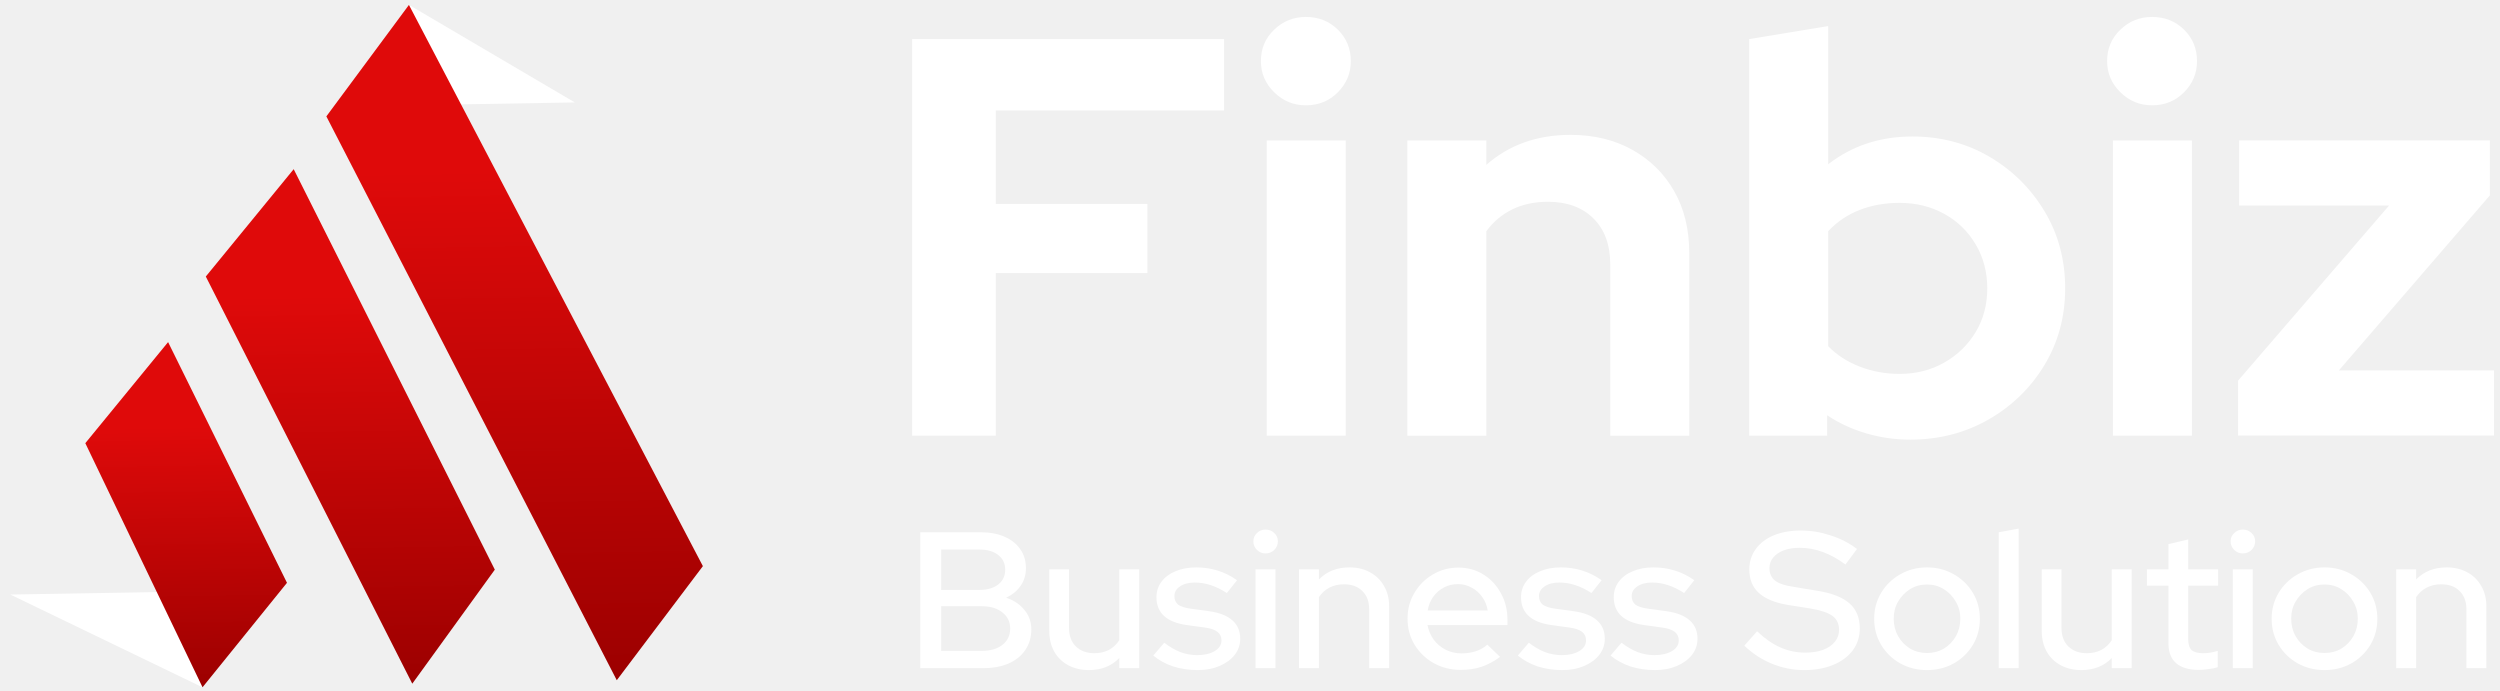
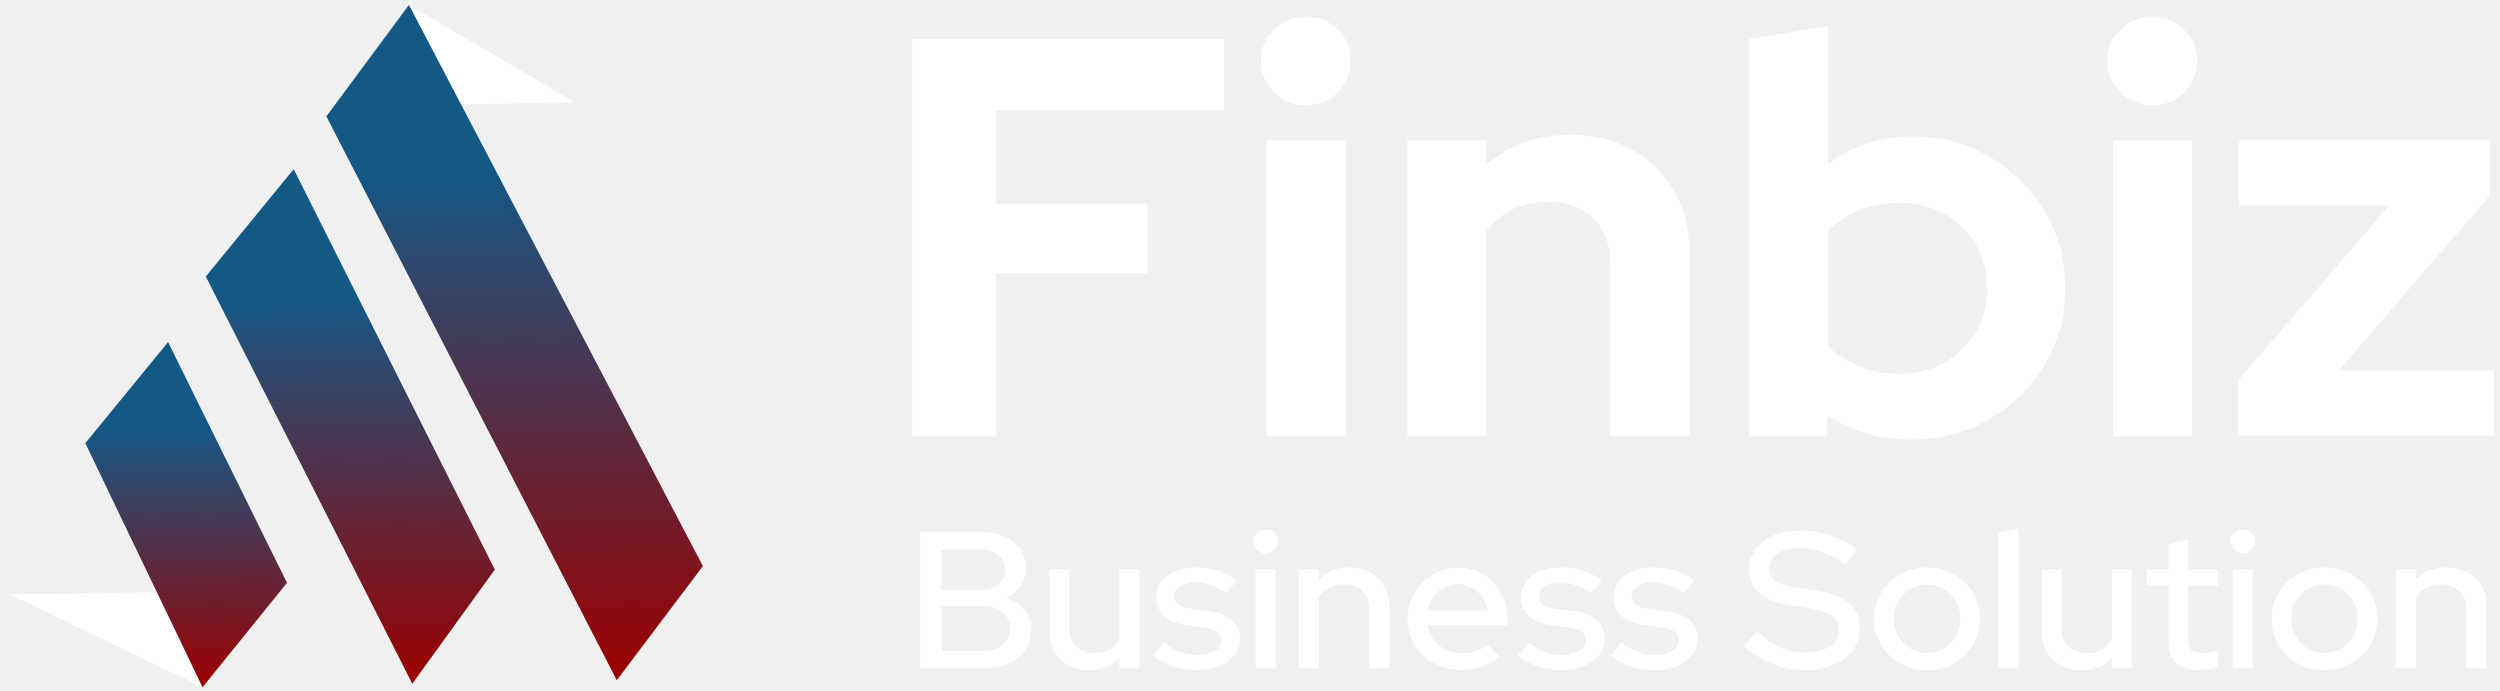
<svg xmlns="http://www.w3.org/2000/svg" width="181" height="50" viewBox="0 0 181 50" fill="none">
  <path d="M30.895 7.597L41.615 7.416L29.613 0.357L30.895 7.597Z" fill="white" />
  <path d="M14.662 49.761L0.75 43.045L13.575 42.828L14.662 49.761Z" fill="white" />
  <path d="M29.607 0.356L50.889 40.988L44.654 49.248L23.628 8.426L29.607 0.356Z" fill="url(#paint0_linear_546_2985)" />
  <path d="M21.263 12.248L35.825 41.243L29.849 49.499L14.9 20.021L21.263 12.248Z" fill="url(#paint1_linear_546_2985)" />
  <path d="M12.17 24.768L20.777 42.196L14.663 49.758L6.177 32.086L12.17 24.768Z" fill="url(#paint2_linear_546_2985)" />
  <path d="M66.039 31.539V2.83H88.621V7.999H72.094V14.765H83.072V19.771H72.094V31.544H66.039V31.539Z" fill="white" />
  <path d="M94.547 7.624C93.654 7.624 92.892 7.311 92.25 6.68C91.607 6.049 91.289 5.3 91.289 4.423C91.289 3.517 91.607 2.763 92.25 2.148C92.892 1.534 93.654 1.227 94.547 1.227C95.468 1.227 96.235 1.534 96.861 2.148C97.486 2.763 97.799 3.523 97.799 4.423C97.799 5.3 97.486 6.049 96.861 6.68C96.235 7.311 95.468 7.624 94.547 7.624ZM91.71 31.539V10.172H97.429V31.544H91.71V31.539Z" fill="white" />
  <path d="M101.891 31.538V10.172H107.61V11.937C109.253 10.49 111.283 9.764 113.705 9.764C115.399 9.764 116.9 10.127 118.19 10.853C119.487 11.58 120.493 12.574 121.215 13.848C121.937 15.122 122.301 16.603 122.301 18.301V31.549H116.581V19.123C116.581 17.726 116.178 16.625 115.37 15.82C114.563 15.016 113.466 14.608 112.073 14.608C111.101 14.608 110.237 14.792 109.486 15.161C108.736 15.53 108.11 16.055 107.61 16.742V31.549H101.891V31.538Z" fill="white" />
  <path d="M126.641 31.54V2.831L132.36 1.887V11.894C134.083 10.553 136.118 9.882 138.455 9.882C140.513 9.882 142.378 10.374 144.049 11.357C145.721 12.341 147.045 13.66 148.034 15.313C149.024 16.967 149.518 18.822 149.518 20.873C149.518 22.924 149.018 24.779 148.017 26.433C147.017 28.087 145.664 29.4 143.969 30.372C142.27 31.344 140.382 31.83 138.295 31.83C137.21 31.83 136.152 31.679 135.123 31.378C134.094 31.076 133.145 30.64 132.286 30.064V31.54H126.641ZM137.534 27.07C138.728 27.07 139.808 26.796 140.769 26.248C141.729 25.701 142.486 24.963 143.043 24.036C143.6 23.108 143.878 22.052 143.878 20.879C143.878 19.705 143.6 18.644 143.043 17.699C142.486 16.755 141.729 16.017 140.769 15.487C139.808 14.956 138.728 14.688 137.534 14.688C136.476 14.688 135.51 14.861 134.634 15.202C133.759 15.543 132.997 16.057 132.36 16.738V25.064C132.974 25.695 133.73 26.187 134.634 26.539C135.538 26.891 136.505 27.07 137.534 27.07Z" fill="white" />
  <path d="M155.812 7.624C154.92 7.624 154.158 7.311 153.516 6.68C152.873 6.049 152.555 5.3 152.555 4.423C152.555 3.517 152.873 2.763 153.516 2.148C154.152 1.534 154.92 1.227 155.812 1.227C156.733 1.227 157.501 1.534 158.126 2.148C158.752 2.763 159.064 3.523 159.064 4.423C159.064 5.3 158.752 6.049 158.126 6.68C157.501 7.311 156.728 7.624 155.812 7.624ZM152.975 31.539V10.172H158.695V31.544H152.975V31.539Z" fill="white" />
  <path d="M162.035 31.538V27.56L172.968 14.882H162.115V10.166H180.268V14.144L169.335 26.817H180.564V31.533H162.035V31.538Z" fill="white" />
  <path d="M66.625 48.374V38.536H71C71.664 38.536 72.242 38.644 72.733 38.86C73.223 39.075 73.604 39.38 73.873 39.773C74.143 40.157 74.277 40.612 74.277 41.136C74.277 41.614 74.152 42.036 73.902 42.401C73.652 42.767 73.3 43.057 72.848 43.273C73.416 43.469 73.859 43.769 74.176 44.172C74.504 44.566 74.667 45.029 74.667 45.563C74.667 46.135 74.523 46.631 74.234 47.053C73.955 47.474 73.551 47.802 73.021 48.037C72.501 48.261 71.89 48.374 71.188 48.374H66.625ZM68.141 42.71H70.913C71.481 42.71 71.934 42.579 72.27 42.317C72.607 42.055 72.776 41.699 72.776 41.249C72.776 40.799 72.607 40.443 72.27 40.181C71.934 39.919 71.481 39.787 70.913 39.787H68.141V42.71ZM68.141 47.123H71.072C71.707 47.123 72.208 46.978 72.574 46.688C72.949 46.397 73.137 46.004 73.137 45.507C73.137 45.02 72.949 44.631 72.574 44.341C72.208 44.041 71.707 43.891 71.072 43.891H68.141V47.123Z" fill="white" />
  <path d="M78.842 48.514C78.274 48.514 77.773 48.397 77.34 48.163C76.907 47.929 76.57 47.601 76.33 47.179C76.089 46.748 75.969 46.257 75.969 45.704V41.221H77.398V45.465C77.398 46.027 77.562 46.472 77.889 46.8C78.226 47.128 78.673 47.292 79.232 47.292C79.626 47.292 79.978 47.212 80.286 47.053C80.594 46.884 80.844 46.65 81.037 46.35V41.221H82.48V48.374H81.037V47.643C80.469 48.224 79.737 48.514 78.842 48.514Z" fill="white" />
  <path d="M86.716 48.514C86.081 48.514 85.484 48.425 84.926 48.248C84.377 48.06 83.901 47.798 83.497 47.461L84.291 46.533C84.666 46.823 85.051 47.048 85.446 47.208C85.85 47.357 86.259 47.432 86.673 47.432C87.193 47.432 87.616 47.334 87.944 47.137C88.271 46.941 88.435 46.683 88.435 46.364C88.435 46.102 88.338 45.896 88.146 45.746C87.953 45.596 87.655 45.493 87.251 45.437L85.922 45.254C85.191 45.151 84.642 44.931 84.276 44.594C83.91 44.256 83.728 43.807 83.728 43.244C83.728 42.813 83.848 42.439 84.089 42.12C84.329 41.792 84.666 41.539 85.099 41.361C85.532 41.174 86.038 41.08 86.615 41.08C87.145 41.08 87.655 41.155 88.146 41.305C88.637 41.455 89.108 41.689 89.561 42.008L88.824 42.935C88.42 42.673 88.025 42.481 87.641 42.359C87.265 42.237 86.885 42.176 86.5 42.176C86.057 42.176 85.701 42.27 85.431 42.458C85.162 42.636 85.027 42.87 85.027 43.16C85.027 43.422 85.118 43.629 85.301 43.779C85.494 43.919 85.807 44.017 86.24 44.074L87.568 44.256C88.3 44.359 88.853 44.58 89.229 44.917C89.604 45.245 89.792 45.69 89.792 46.252C89.792 46.683 89.657 47.072 89.388 47.418C89.118 47.756 88.752 48.023 88.29 48.219C87.828 48.416 87.304 48.514 86.716 48.514Z" fill="white" />
  <path d="M90.901 48.374V41.221H92.345V48.374H90.901ZM91.623 40.068C91.383 40.068 91.176 39.984 91.002 39.815C90.829 39.637 90.743 39.431 90.743 39.197C90.743 38.953 90.829 38.752 91.002 38.593C91.176 38.424 91.383 38.34 91.623 38.34C91.874 38.34 92.085 38.424 92.258 38.593C92.432 38.752 92.518 38.953 92.518 39.197C92.518 39.431 92.432 39.637 92.258 39.815C92.085 39.984 91.874 40.068 91.623 40.068Z" fill="white" />
  <path d="M94.046 48.374V41.221H95.49V41.952C96.057 41.371 96.794 41.08 97.699 41.08C98.266 41.08 98.762 41.197 99.186 41.432C99.619 41.666 99.956 41.994 100.196 42.415C100.447 42.837 100.572 43.324 100.572 43.877V48.374H99.128V44.116C99.128 43.554 98.964 43.113 98.637 42.795C98.319 42.467 97.872 42.303 97.294 42.303C96.909 42.303 96.563 42.383 96.255 42.542C95.947 42.701 95.692 42.931 95.49 43.23V48.374H94.046Z" fill="white" />
  <path d="M105.761 48.5C105.039 48.5 104.384 48.337 103.797 48.009C103.22 47.681 102.758 47.236 102.411 46.673C102.074 46.111 101.906 45.484 101.906 44.79C101.906 44.106 102.069 43.488 102.397 42.935C102.724 42.373 103.167 41.928 103.725 41.6C104.283 41.263 104.904 41.094 105.588 41.094C106.271 41.094 106.877 41.263 107.407 41.6C107.936 41.928 108.355 42.378 108.663 42.949C108.981 43.511 109.139 44.149 109.139 44.861V45.254H103.35C103.427 45.648 103.576 45.999 103.797 46.308C104.028 46.617 104.317 46.861 104.663 47.039C105.02 47.217 105.405 47.306 105.819 47.306C106.175 47.306 106.516 47.254 106.844 47.151C107.181 47.039 107.46 46.88 107.681 46.673L108.605 47.559C108.172 47.877 107.724 48.116 107.262 48.276C106.81 48.425 106.309 48.5 105.761 48.5ZM103.364 44.2H107.71C107.652 43.825 107.517 43.497 107.306 43.216C107.104 42.926 106.848 42.701 106.54 42.542C106.242 42.373 105.915 42.289 105.559 42.289C105.193 42.289 104.856 42.368 104.548 42.528C104.24 42.687 103.98 42.912 103.768 43.202C103.566 43.483 103.431 43.816 103.364 44.2Z" fill="white" />
  <path d="M113.112 48.514C112.476 48.514 111.88 48.425 111.321 48.248C110.773 48.06 110.296 47.798 109.892 47.461L110.686 46.533C111.062 46.823 111.447 47.048 111.841 47.208C112.245 47.357 112.655 47.432 113.068 47.432C113.588 47.432 114.012 47.334 114.339 47.137C114.666 46.941 114.83 46.683 114.83 46.364C114.83 46.102 114.734 45.896 114.541 45.746C114.349 45.596 114.05 45.493 113.646 45.437L112.318 45.254C111.586 45.151 111.037 44.931 110.672 44.594C110.306 44.256 110.123 43.807 110.123 43.244C110.123 42.813 110.243 42.439 110.484 42.12C110.725 41.792 111.062 41.539 111.495 41.361C111.928 41.174 112.433 41.08 113.011 41.08C113.54 41.08 114.05 41.155 114.541 41.305C115.032 41.455 115.504 41.689 115.956 42.008L115.22 42.935C114.816 42.673 114.421 42.481 114.036 42.359C113.66 42.237 113.28 42.176 112.895 42.176C112.452 42.176 112.096 42.27 111.827 42.458C111.557 42.636 111.422 42.87 111.422 43.16C111.422 43.422 111.514 43.629 111.697 43.779C111.889 43.919 112.202 44.017 112.635 44.074L113.964 44.256C114.695 44.359 115.249 44.58 115.624 44.917C115.999 45.245 116.187 45.69 116.187 46.252C116.187 46.683 116.052 47.072 115.783 47.418C115.513 47.756 115.148 48.023 114.686 48.219C114.224 48.416 113.699 48.514 113.112 48.514Z" fill="white" />
  <path d="M119.823 48.514C119.188 48.514 118.591 48.425 118.033 48.248C117.484 48.06 117.008 47.798 116.604 47.461L117.398 46.533C117.773 46.823 118.158 47.048 118.553 47.208C118.957 47.357 119.366 47.432 119.78 47.432C120.3 47.432 120.723 47.334 121.051 47.137C121.378 46.941 121.542 46.683 121.542 46.364C121.542 46.102 121.445 45.896 121.253 45.746C121.06 45.596 120.762 45.493 120.358 45.437L119.029 45.254C118.298 45.151 117.749 44.931 117.383 44.594C117.018 44.256 116.835 43.807 116.835 43.244C116.835 42.813 116.955 42.439 117.196 42.12C117.436 41.792 117.773 41.539 118.206 41.361C118.639 41.174 119.145 41.08 119.722 41.08C120.252 41.08 120.762 41.155 121.253 41.305C121.744 41.455 122.215 41.689 122.668 42.008L121.931 42.935C121.527 42.673 121.133 42.481 120.748 42.359C120.372 42.237 119.992 42.176 119.607 42.176C119.164 42.176 118.808 42.27 118.538 42.458C118.269 42.636 118.134 42.87 118.134 43.16C118.134 43.422 118.226 43.629 118.408 43.779C118.601 43.919 118.914 44.017 119.347 44.074L120.675 44.256C121.407 44.359 121.96 44.58 122.336 44.917C122.711 45.245 122.899 45.69 122.899 46.252C122.899 46.683 122.764 47.072 122.495 47.418C122.225 47.756 121.859 48.023 121.397 48.219C120.935 48.416 120.411 48.514 119.823 48.514Z" fill="white" />
  <path d="M130.621 48.514C129.812 48.514 129.033 48.36 128.282 48.051C127.531 47.742 126.867 47.306 126.289 46.744L127.213 45.704C127.762 46.228 128.32 46.617 128.888 46.87C129.466 47.123 130.067 47.25 130.693 47.25C131.184 47.25 131.612 47.184 131.978 47.053C132.354 46.912 132.642 46.716 132.844 46.463C133.047 46.21 133.148 45.924 133.148 45.605C133.148 45.165 132.989 44.828 132.671 44.594C132.354 44.359 131.829 44.181 131.097 44.059L129.408 43.792C128.484 43.633 127.791 43.343 127.329 42.921C126.877 42.5 126.65 41.938 126.65 41.235C126.65 40.673 126.804 40.181 127.112 39.759C127.42 39.328 127.854 38.996 128.412 38.761C128.98 38.527 129.634 38.41 130.376 38.41C131.107 38.41 131.824 38.527 132.527 38.761C133.239 38.986 133.879 39.314 134.447 39.745L133.61 40.869C132.522 40.064 131.42 39.661 130.303 39.661C129.861 39.661 129.476 39.722 129.148 39.843C128.821 39.965 128.566 40.139 128.383 40.364C128.2 40.579 128.109 40.832 128.109 41.122C128.109 41.525 128.248 41.834 128.527 42.05C128.807 42.256 129.269 42.406 129.913 42.5L131.545 42.767C132.613 42.935 133.398 43.24 133.898 43.68C134.399 44.12 134.649 44.725 134.649 45.493C134.649 46.093 134.481 46.622 134.144 47.081C133.807 47.531 133.335 47.882 132.729 48.135C132.123 48.388 131.42 48.514 130.621 48.514Z" fill="white" />
  <path d="M139.516 48.514C138.803 48.514 138.154 48.35 137.567 48.023C136.989 47.695 136.532 47.25 136.195 46.688C135.858 46.125 135.69 45.498 135.69 44.804C135.69 44.111 135.858 43.483 136.195 42.921C136.532 42.359 136.989 41.914 137.567 41.586C138.154 41.249 138.803 41.08 139.516 41.08C140.238 41.08 140.887 41.249 141.465 41.586C142.042 41.914 142.5 42.359 142.837 42.921C143.174 43.483 143.342 44.111 143.342 44.804C143.342 45.498 143.174 46.125 142.837 46.688C142.5 47.25 142.042 47.695 141.465 48.023C140.887 48.35 140.238 48.514 139.516 48.514ZM139.516 47.278C139.968 47.278 140.377 47.17 140.743 46.955C141.109 46.73 141.398 46.43 141.609 46.055C141.821 45.68 141.927 45.259 141.927 44.79C141.927 44.331 141.816 43.919 141.595 43.554C141.383 43.179 141.094 42.879 140.729 42.654C140.372 42.429 139.968 42.317 139.516 42.317C139.063 42.317 138.654 42.429 138.288 42.654C137.932 42.879 137.644 43.179 137.422 43.554C137.21 43.919 137.105 44.331 137.105 44.79C137.105 45.259 137.21 45.68 137.422 46.055C137.634 46.43 137.923 46.73 138.288 46.955C138.654 47.17 139.063 47.278 139.516 47.278Z" fill="white" />
  <path d="M144.707 48.374V38.536L146.151 38.27V48.374H144.707Z" fill="white" />
  <path d="M150.696 48.514C150.128 48.514 149.628 48.397 149.194 48.163C148.761 47.929 148.424 47.601 148.184 47.179C147.943 46.748 147.823 46.257 147.823 45.704V41.221H149.252V45.465C149.252 46.027 149.416 46.472 149.743 46.8C150.08 47.128 150.528 47.292 151.086 47.292C151.48 47.292 151.832 47.212 152.14 47.053C152.448 46.884 152.698 46.65 152.891 46.35V41.221H154.335V48.374H152.891V47.643C152.323 48.224 151.591 48.514 150.696 48.514Z" fill="white" />
  <path d="M159.191 48.5C158.479 48.5 157.935 48.341 157.56 48.023C157.184 47.695 156.997 47.222 156.997 46.603V42.401H155.437V41.221H156.997V39.394L158.426 39.056V41.221H160.592V42.401H158.426V46.28C158.426 46.645 158.508 46.908 158.672 47.067C158.845 47.217 159.124 47.292 159.509 47.292C159.711 47.292 159.889 47.278 160.043 47.25C160.207 47.222 160.38 47.179 160.563 47.123V48.304C160.371 48.369 160.144 48.416 159.884 48.444C159.634 48.482 159.403 48.5 159.191 48.5Z" fill="white" />
  <path d="M161.656 48.374V41.221H163.099V48.374H161.656ZM162.378 40.068C162.137 40.068 161.93 39.984 161.757 39.815C161.583 39.637 161.497 39.431 161.497 39.197C161.497 38.953 161.583 38.752 161.757 38.593C161.93 38.424 162.137 38.34 162.378 38.34C162.628 38.34 162.84 38.424 163.013 38.593C163.186 38.752 163.273 38.953 163.273 39.197C163.273 39.431 163.186 39.637 163.013 39.815C162.84 39.984 162.628 40.068 162.378 40.068Z" fill="white" />
  <path d="M168.294 48.514C167.582 48.514 166.932 48.35 166.345 48.023C165.767 47.695 165.31 47.25 164.973 46.688C164.636 46.125 164.468 45.498 164.468 44.804C164.468 44.111 164.636 43.483 164.973 42.921C165.31 42.359 165.767 41.914 166.345 41.586C166.932 41.249 167.582 41.08 168.294 41.08C169.016 41.08 169.666 41.249 170.243 41.586C170.821 41.914 171.278 42.359 171.615 42.921C171.952 43.483 172.12 44.111 172.12 44.804C172.12 45.498 171.952 46.125 171.615 46.688C171.278 47.25 170.821 47.695 170.243 48.023C169.666 48.35 169.016 48.514 168.294 48.514ZM168.294 47.278C168.746 47.278 169.156 47.17 169.521 46.955C169.887 46.73 170.176 46.43 170.388 46.055C170.599 45.68 170.705 45.259 170.705 44.79C170.705 44.331 170.595 43.919 170.373 43.554C170.161 43.179 169.873 42.879 169.507 42.654C169.151 42.429 168.746 42.317 168.294 42.317C167.842 42.317 167.433 42.429 167.067 42.654C166.711 42.879 166.422 43.179 166.2 43.554C165.989 43.919 165.883 44.331 165.883 44.79C165.883 45.259 165.989 45.68 166.2 46.055C166.412 46.43 166.701 46.73 167.067 46.955C167.433 47.17 167.842 47.278 168.294 47.278Z" fill="white" />
  <path d="M173.486 48.374V41.221H174.929V41.952C175.497 41.371 176.234 41.08 177.139 41.08C177.706 41.08 178.202 41.197 178.626 41.432C179.059 41.666 179.396 41.994 179.636 42.415C179.887 42.837 180.012 43.324 180.012 43.877V48.374H178.568V44.116C178.568 43.554 178.404 43.113 178.077 42.795C177.759 42.467 177.312 42.303 176.734 42.303C176.349 42.303 176.003 42.383 175.695 42.542C175.387 42.701 175.132 42.931 174.929 43.23V48.374H173.486Z" fill="white" />
  <defs>
    <linearGradient id="paint0_linear_546_2985" x1="36.817" y1="0.234" x2="37.646" y2="49.367" gradientUnits="userSpaceOnUse">
-       <stop offset="0.245" stop-color="#DF0A0A" />
+       <stop offset="0.245" stop-color="#145886" />
      <stop offset="1" stop-color="#9C0000" />
    </linearGradient>
    <linearGradient id="paint1_linear_546_2985" x1="25.029" y1="12.184" x2="25.66" y2="49.57" gradientUnits="userSpaceOnUse">
-       <stop offset="0.245" stop-color="#DF0A0A" />
+       <stop offset="0.245" stop-color="#145886" />
      <stop offset="1" stop-color="#9C0000" />
    </linearGradient>
    <linearGradient id="paint2_linear_546_2985" x1="13.253" y1="24.75" x2="13.675" y2="49.775" gradientUnits="userSpaceOnUse">
-       <stop offset="0.245" stop-color="#DF0A0A" />
+       <stop offset="0.245" stop-color="#145886" />
      <stop offset="1" stop-color="#9C0000" />
    </linearGradient>
  </defs>
</svg>
